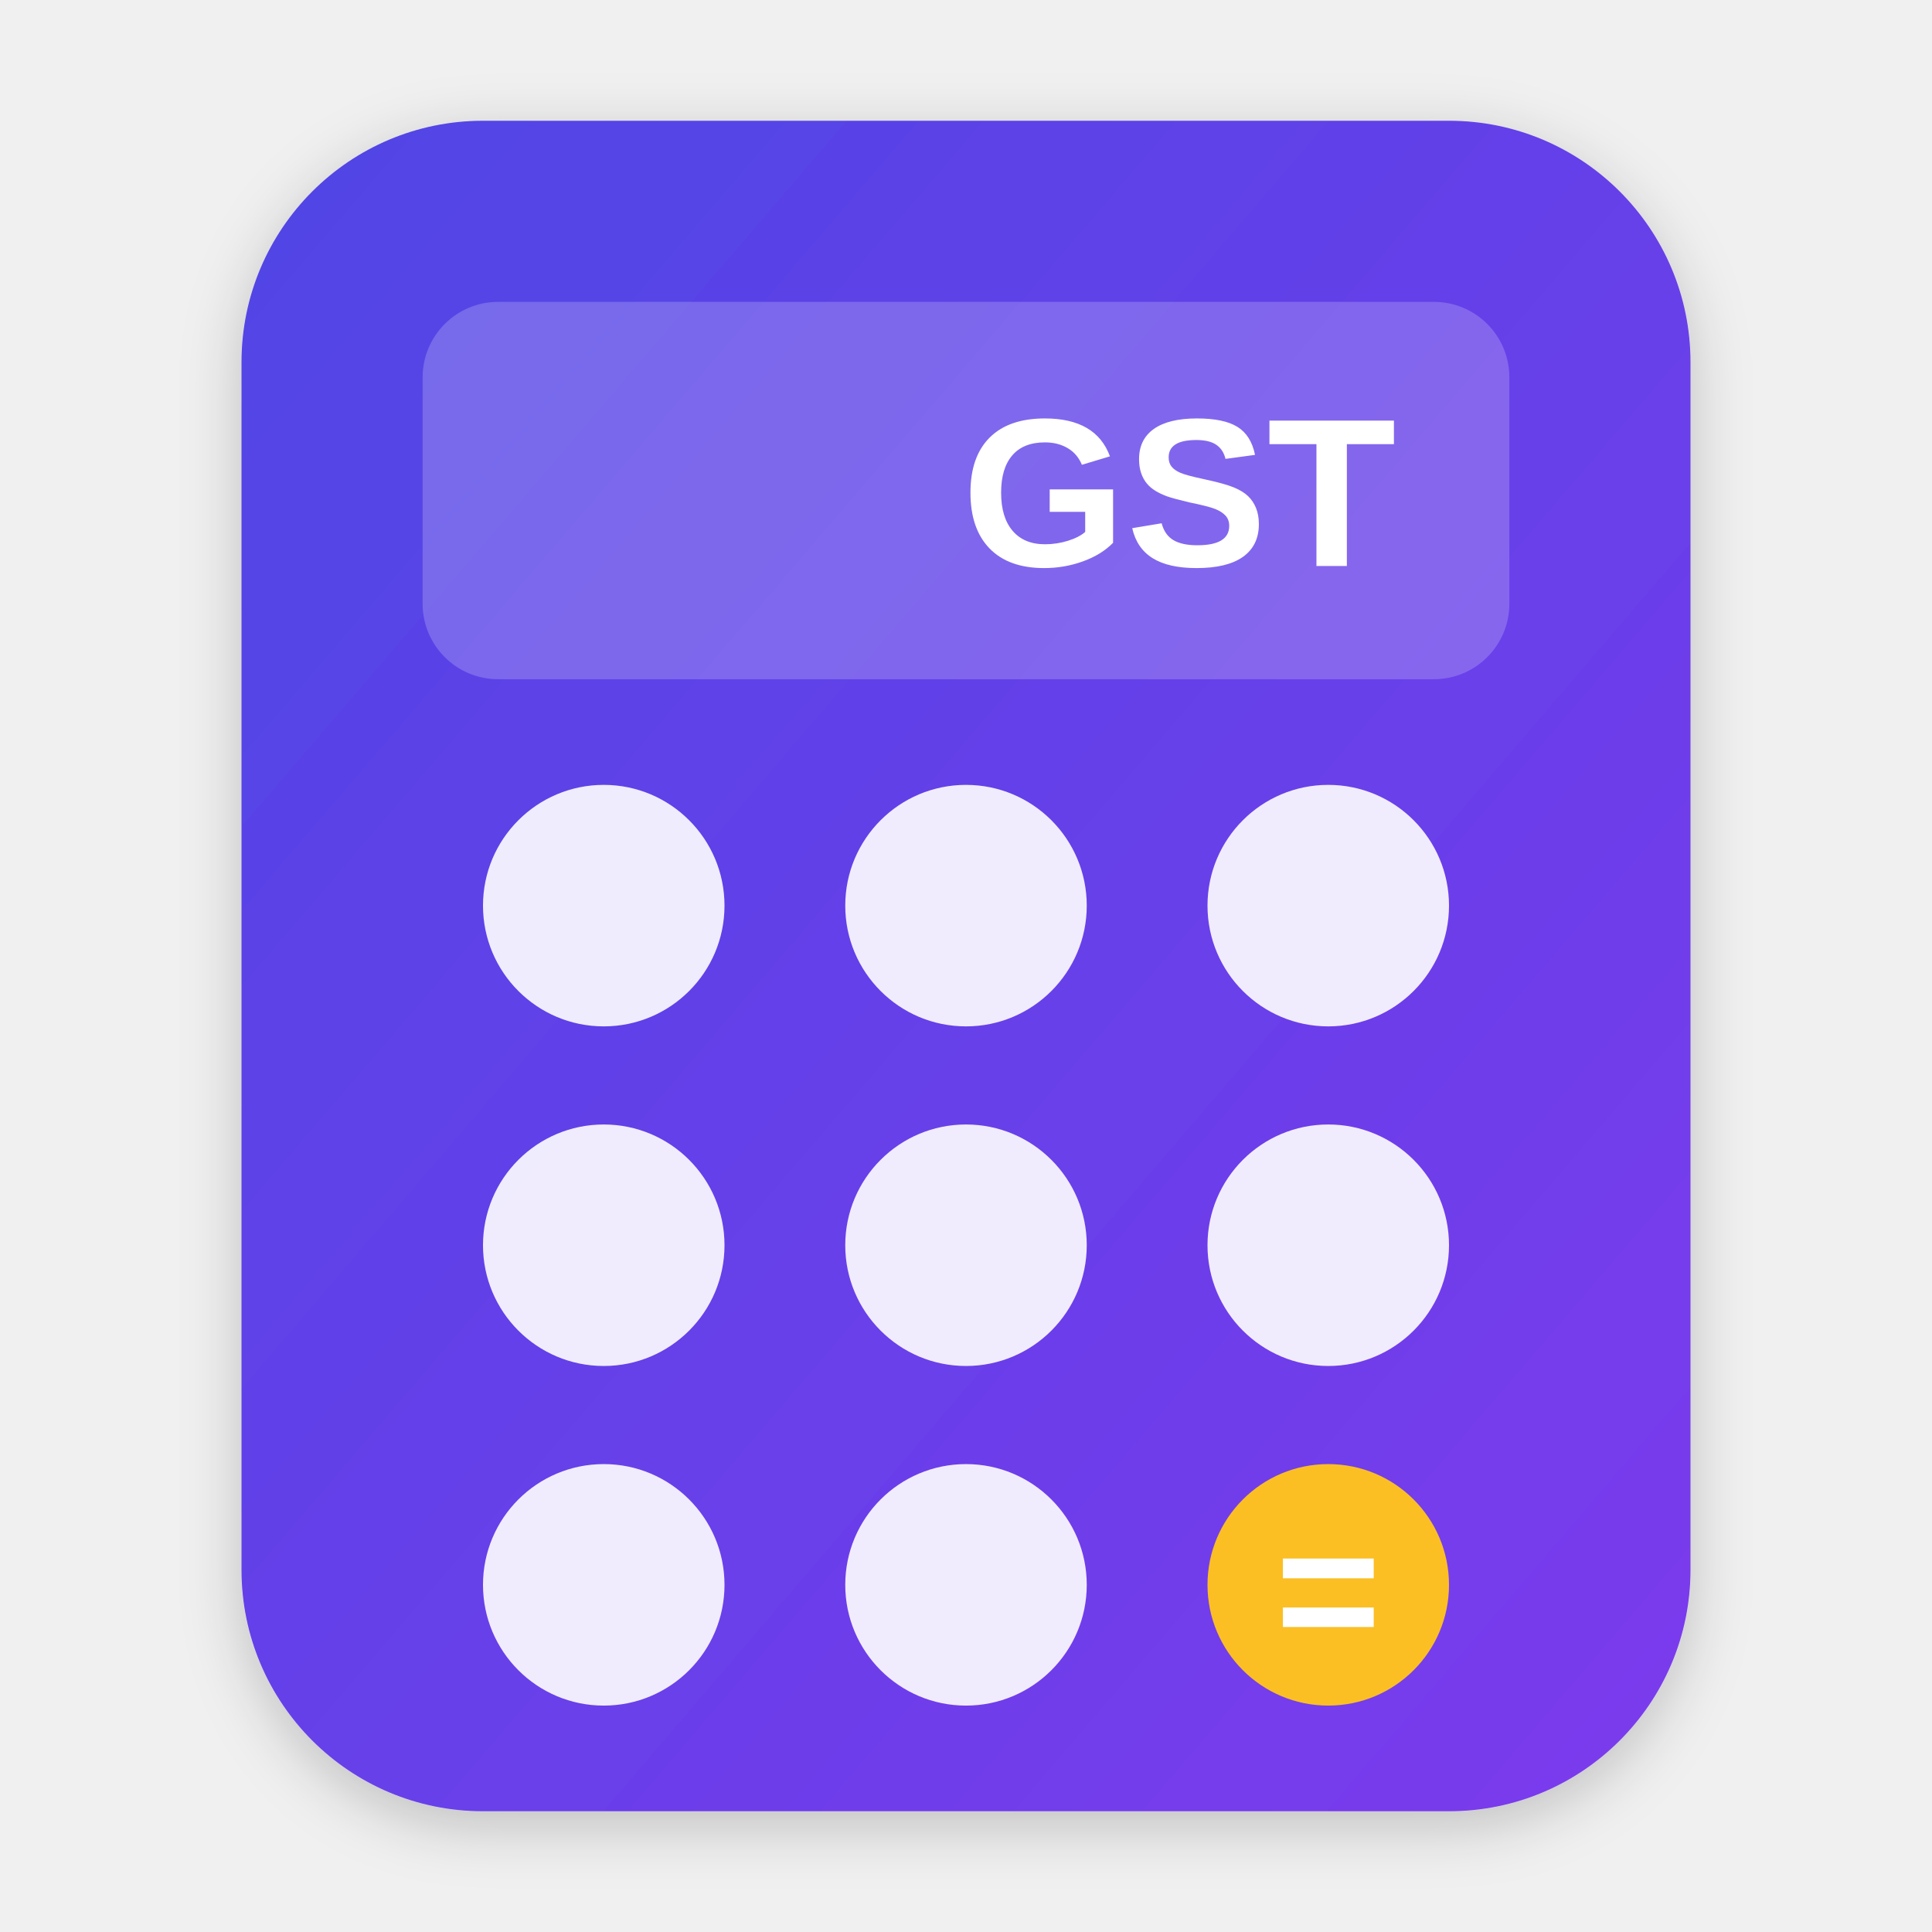
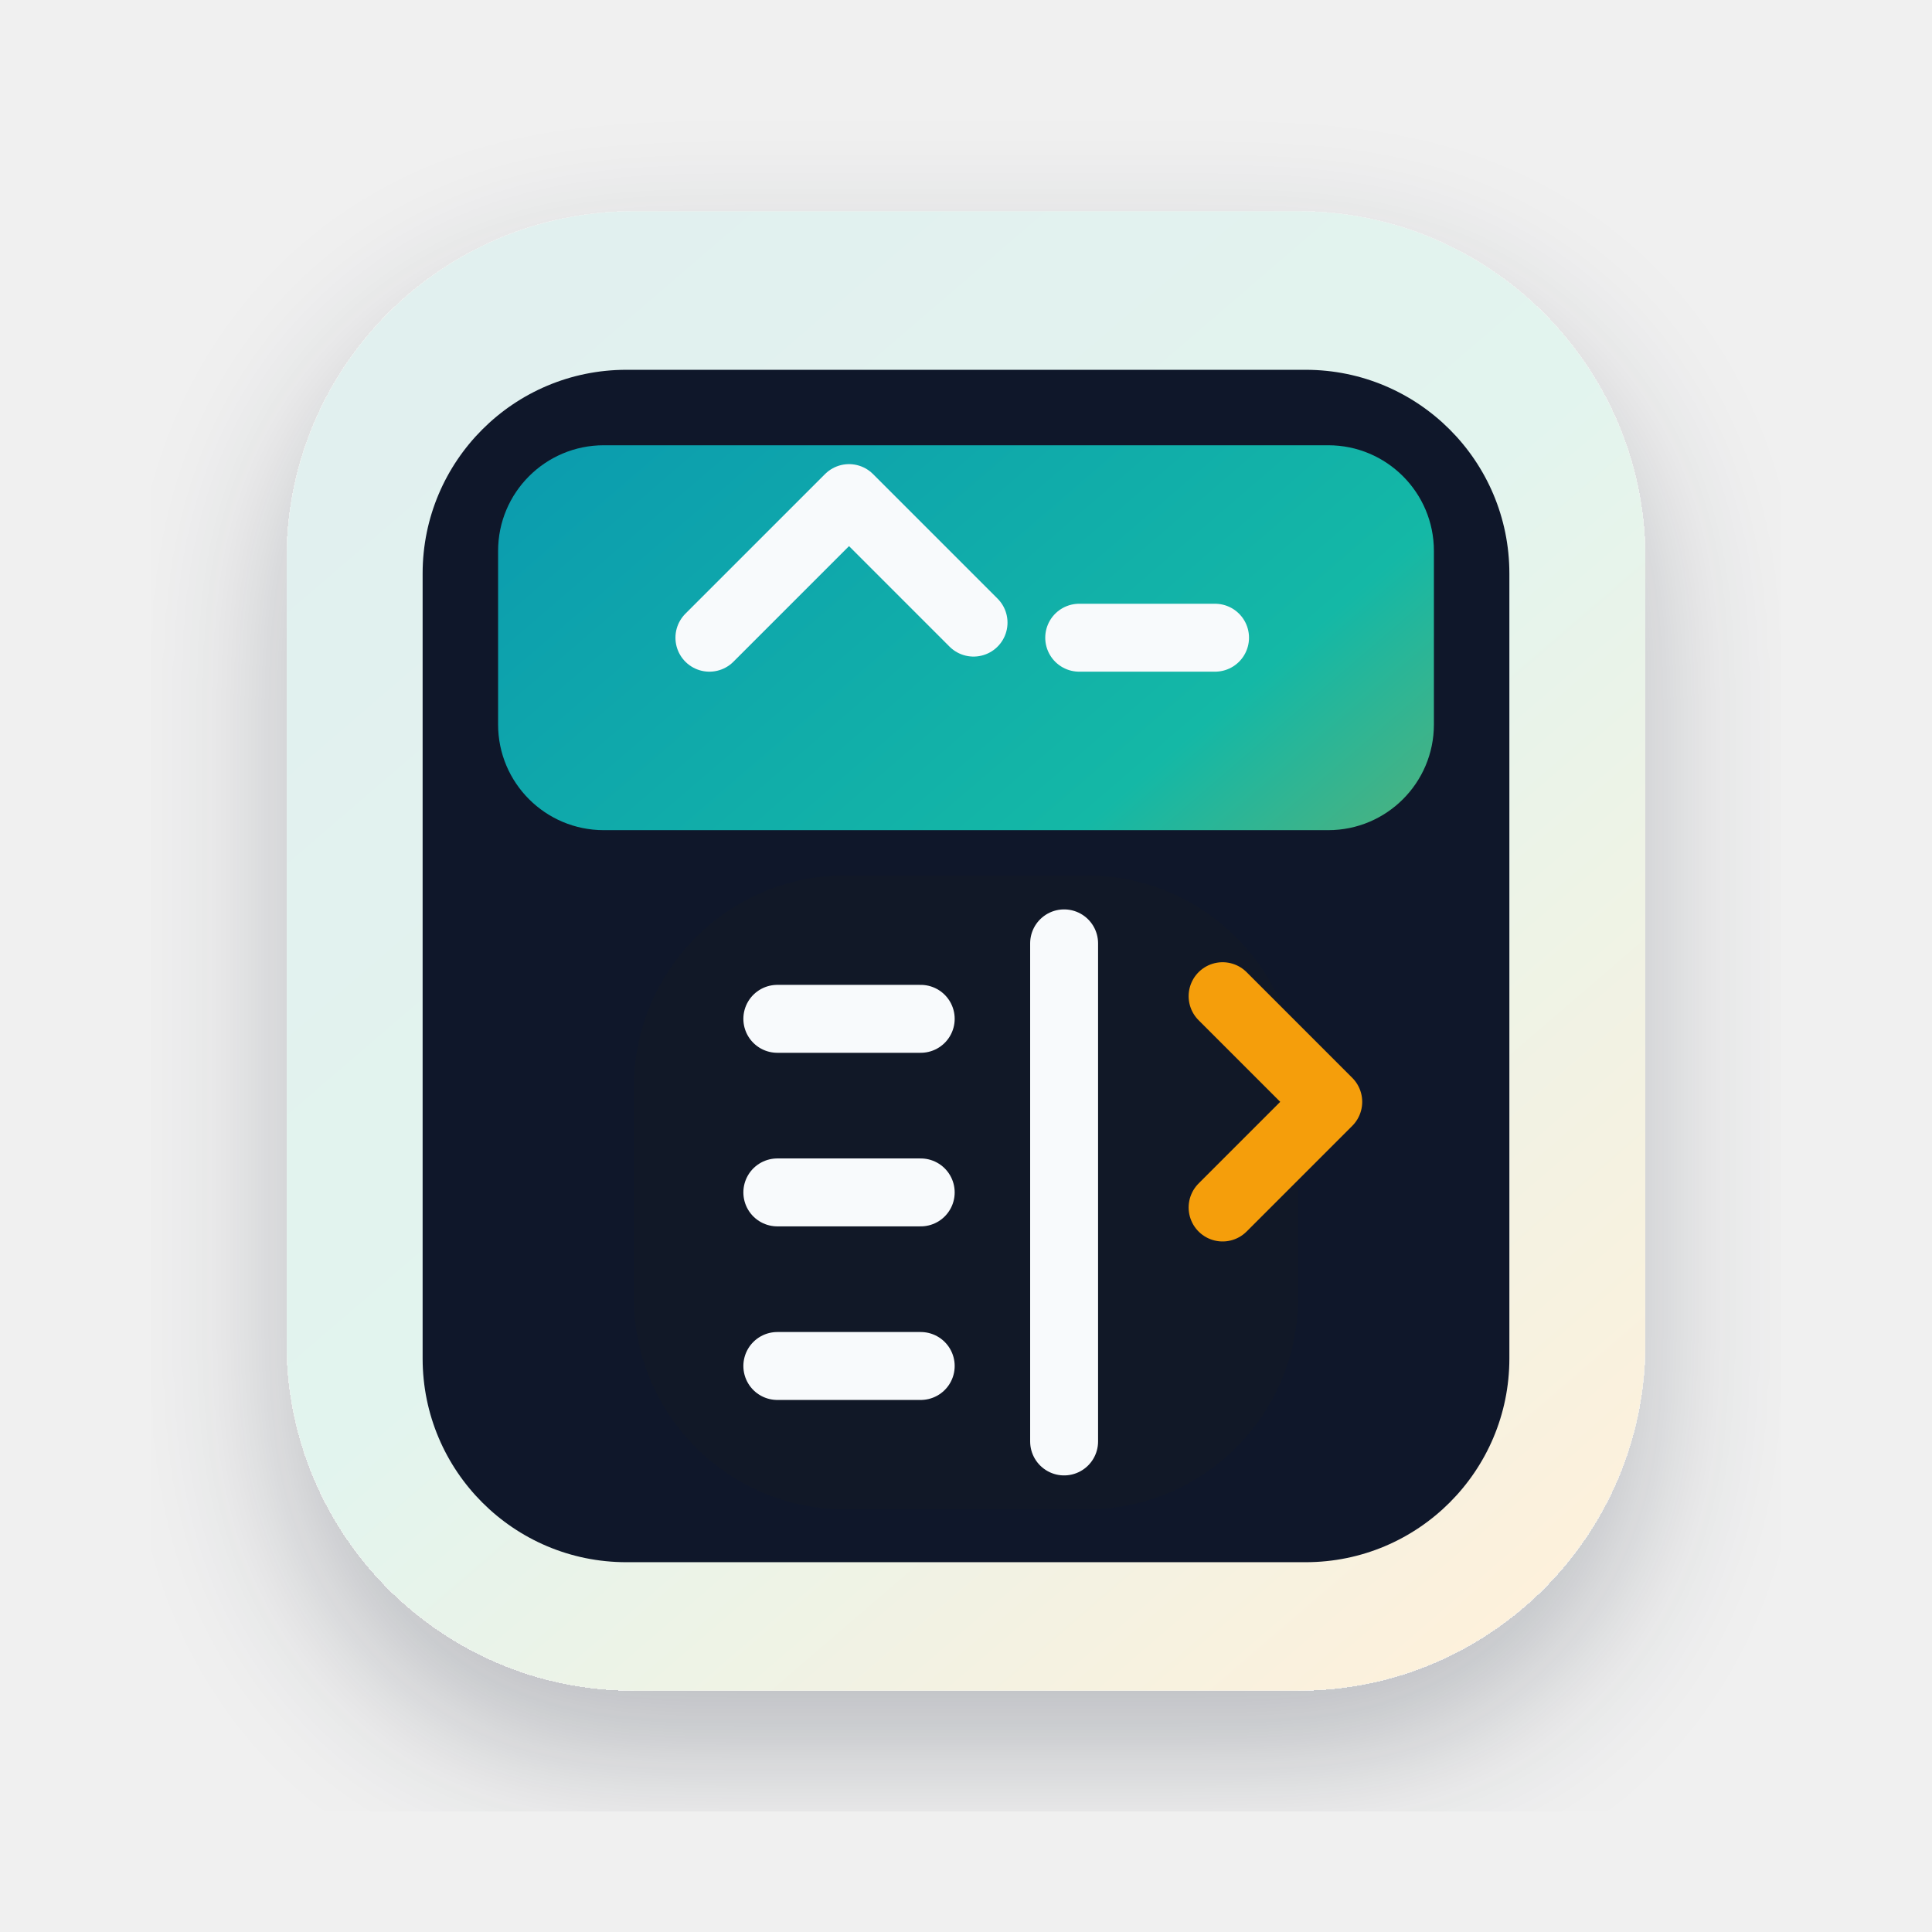
- <svg xmlns="http://www.w3.org/2000/svg" viewBox="0 0 512 512">
+ <svg xmlns="http://www.w3.org/2000/svg" viewBox="0 0 512 512" fill="none">
  <defs>
-     <linearGradient id="grad" x1="0%" y1="0%" x2="100%" y2="100%">
-       <stop offset="0%" style="stop-color:#4f46e5;stop-opacity:1" />
-       <stop offset="100%" style="stop-color:#7c3aed;stop-opacity:1" />
+     <linearGradient id="ledgerkit-gradient" x1="96" y1="72" x2="404" y2="430" gradientUnits="userSpaceOnUse">
+       <stop stop-color="#0891B2" />
+       <stop offset="0.5" stop-color="#14B8A6" />
+       <stop offset="1" stop-color="#F59E0B" />
    </linearGradient>
-     <filter id="shadow" x="-20%" y="-20%" width="140%" height="140%">
-       <feDropShadow dx="0" dy="4" stdDeviation="8" flood-color="#000000" flood-opacity="0.2" />
+     <filter id="shadow" x="40" y="32" width="432" height="448" filterUnits="userSpaceOnUse" color-interpolation-filters="sRGB">
+       <feFlood flood-opacity="0" result="BackgroundImageFix" />
+       <feColorMatrix in="SourceAlpha" values="0 0 0 0 0 0 0 0 0 0 0 0 0 0 0 0 0 0 127 0" result="hardAlpha" />
+       <feOffset dy="18" />
+       <feGaussianBlur stdDeviation="20" />
+       <feComposite in2="hardAlpha" operator="out" />
+       <feColorMatrix values="0 0 0 0 0.059 0 0 0 0 0.094 0 0 0 0 0.165 0 0 0 0.24 0" />
+       <feBlend in2="BackgroundImageFix" result="effect1_dropShadow_0_1" />
+       <feBlend in="SourceGraphic" in2="effect1_dropShadow_0_1" result="shape" />
    </filter>
  </defs>
-   <rect x="64" y="32" width="384" height="448" rx="64" fill="url(#grad)" filter="url(#shadow)" />
-   <rect x="112" y="80" width="288" height="100" rx="20" fill="rgba(255,255,255,0.2)" />
-   <text x="370" y="150" font-family="Arial, sans-serif" font-size="56" font-weight="bold" fill="white" text-anchor="end" style="text-shadow: 0 2px 4px rgba(0,0,0,0.1);">GST</text>
-   <circle cx="160" cy="240" r="32" fill="rgba(255,255,255,0.9)" />
-   <circle cx="256" cy="240" r="32" fill="rgba(255,255,255,0.9)" />
-   <circle cx="352" cy="240" r="32" fill="rgba(255,255,255,0.9)" />
-   <circle cx="160" cy="330" r="32" fill="rgba(255,255,255,0.9)" />
-   <circle cx="256" cy="330" r="32" fill="rgba(255,255,255,0.9)" />
-   <circle cx="352" cy="330" r="32" fill="rgba(255,255,255,0.9)" />
-   <circle cx="160" cy="420" r="32" fill="rgba(255,255,255,0.9)" />
-   <circle cx="256" cy="420" r="32" fill="rgba(255,255,255,0.9)" />
-   <circle cx="352" cy="420" r="32" fill="#fbbf24" />
-   <text x="352" y="438" font-family="Arial, sans-serif" font-size="48" font-weight="bold" fill="white" text-anchor="middle">=</text>
+   <g filter="url(#shadow)">
+     <rect x="76" y="56" width="360" height="392" rx="92" fill="#FFFDF8" />
+     <rect x="76" y="56" width="360" height="392" rx="92" fill="url(#ledgerkit-gradient)" fill-opacity="0.12" />
+     <rect x="112" y="98" width="288" height="316" rx="54" fill="#0F172A" />
+     <rect x="132" y="118" width="248" height="102" rx="28" fill="url(#ledgerkit-gradient)" />
+     <path d="M168 288C168 257.072 193.072 232 224 232H288C318.928 232 344 257.072 344 288V344C344 374.928 318.928 400 288 400H224C193.072 400 168 374.928 168 344V288Z" fill="#111827" />
+     <path d="M206 270H244" stroke="#F8FAFC" stroke-width="18" stroke-linecap="round" />
+     <path d="M206 316H244" stroke="#F8FAFC" stroke-width="18" stroke-linecap="round" />
+     <path d="M206 362H244" stroke="#F8FAFC" stroke-width="18" stroke-linecap="round" />
+     <path d="M282 250V382" stroke="#F8FAFC" stroke-width="18" stroke-linecap="round" />
+     <path d="M324 264L352 292L324 320" stroke="#F59E0B" stroke-width="18" stroke-linecap="round" stroke-linejoin="round" />
+     <path d="M188 169L225 132L258 165" stroke="#F8FAFC" stroke-width="18" stroke-linecap="round" stroke-linejoin="round" />
+     <path d="M322 169H286" stroke="#F8FAFC" stroke-width="18" stroke-linecap="round" />
+   </g>
</svg>
